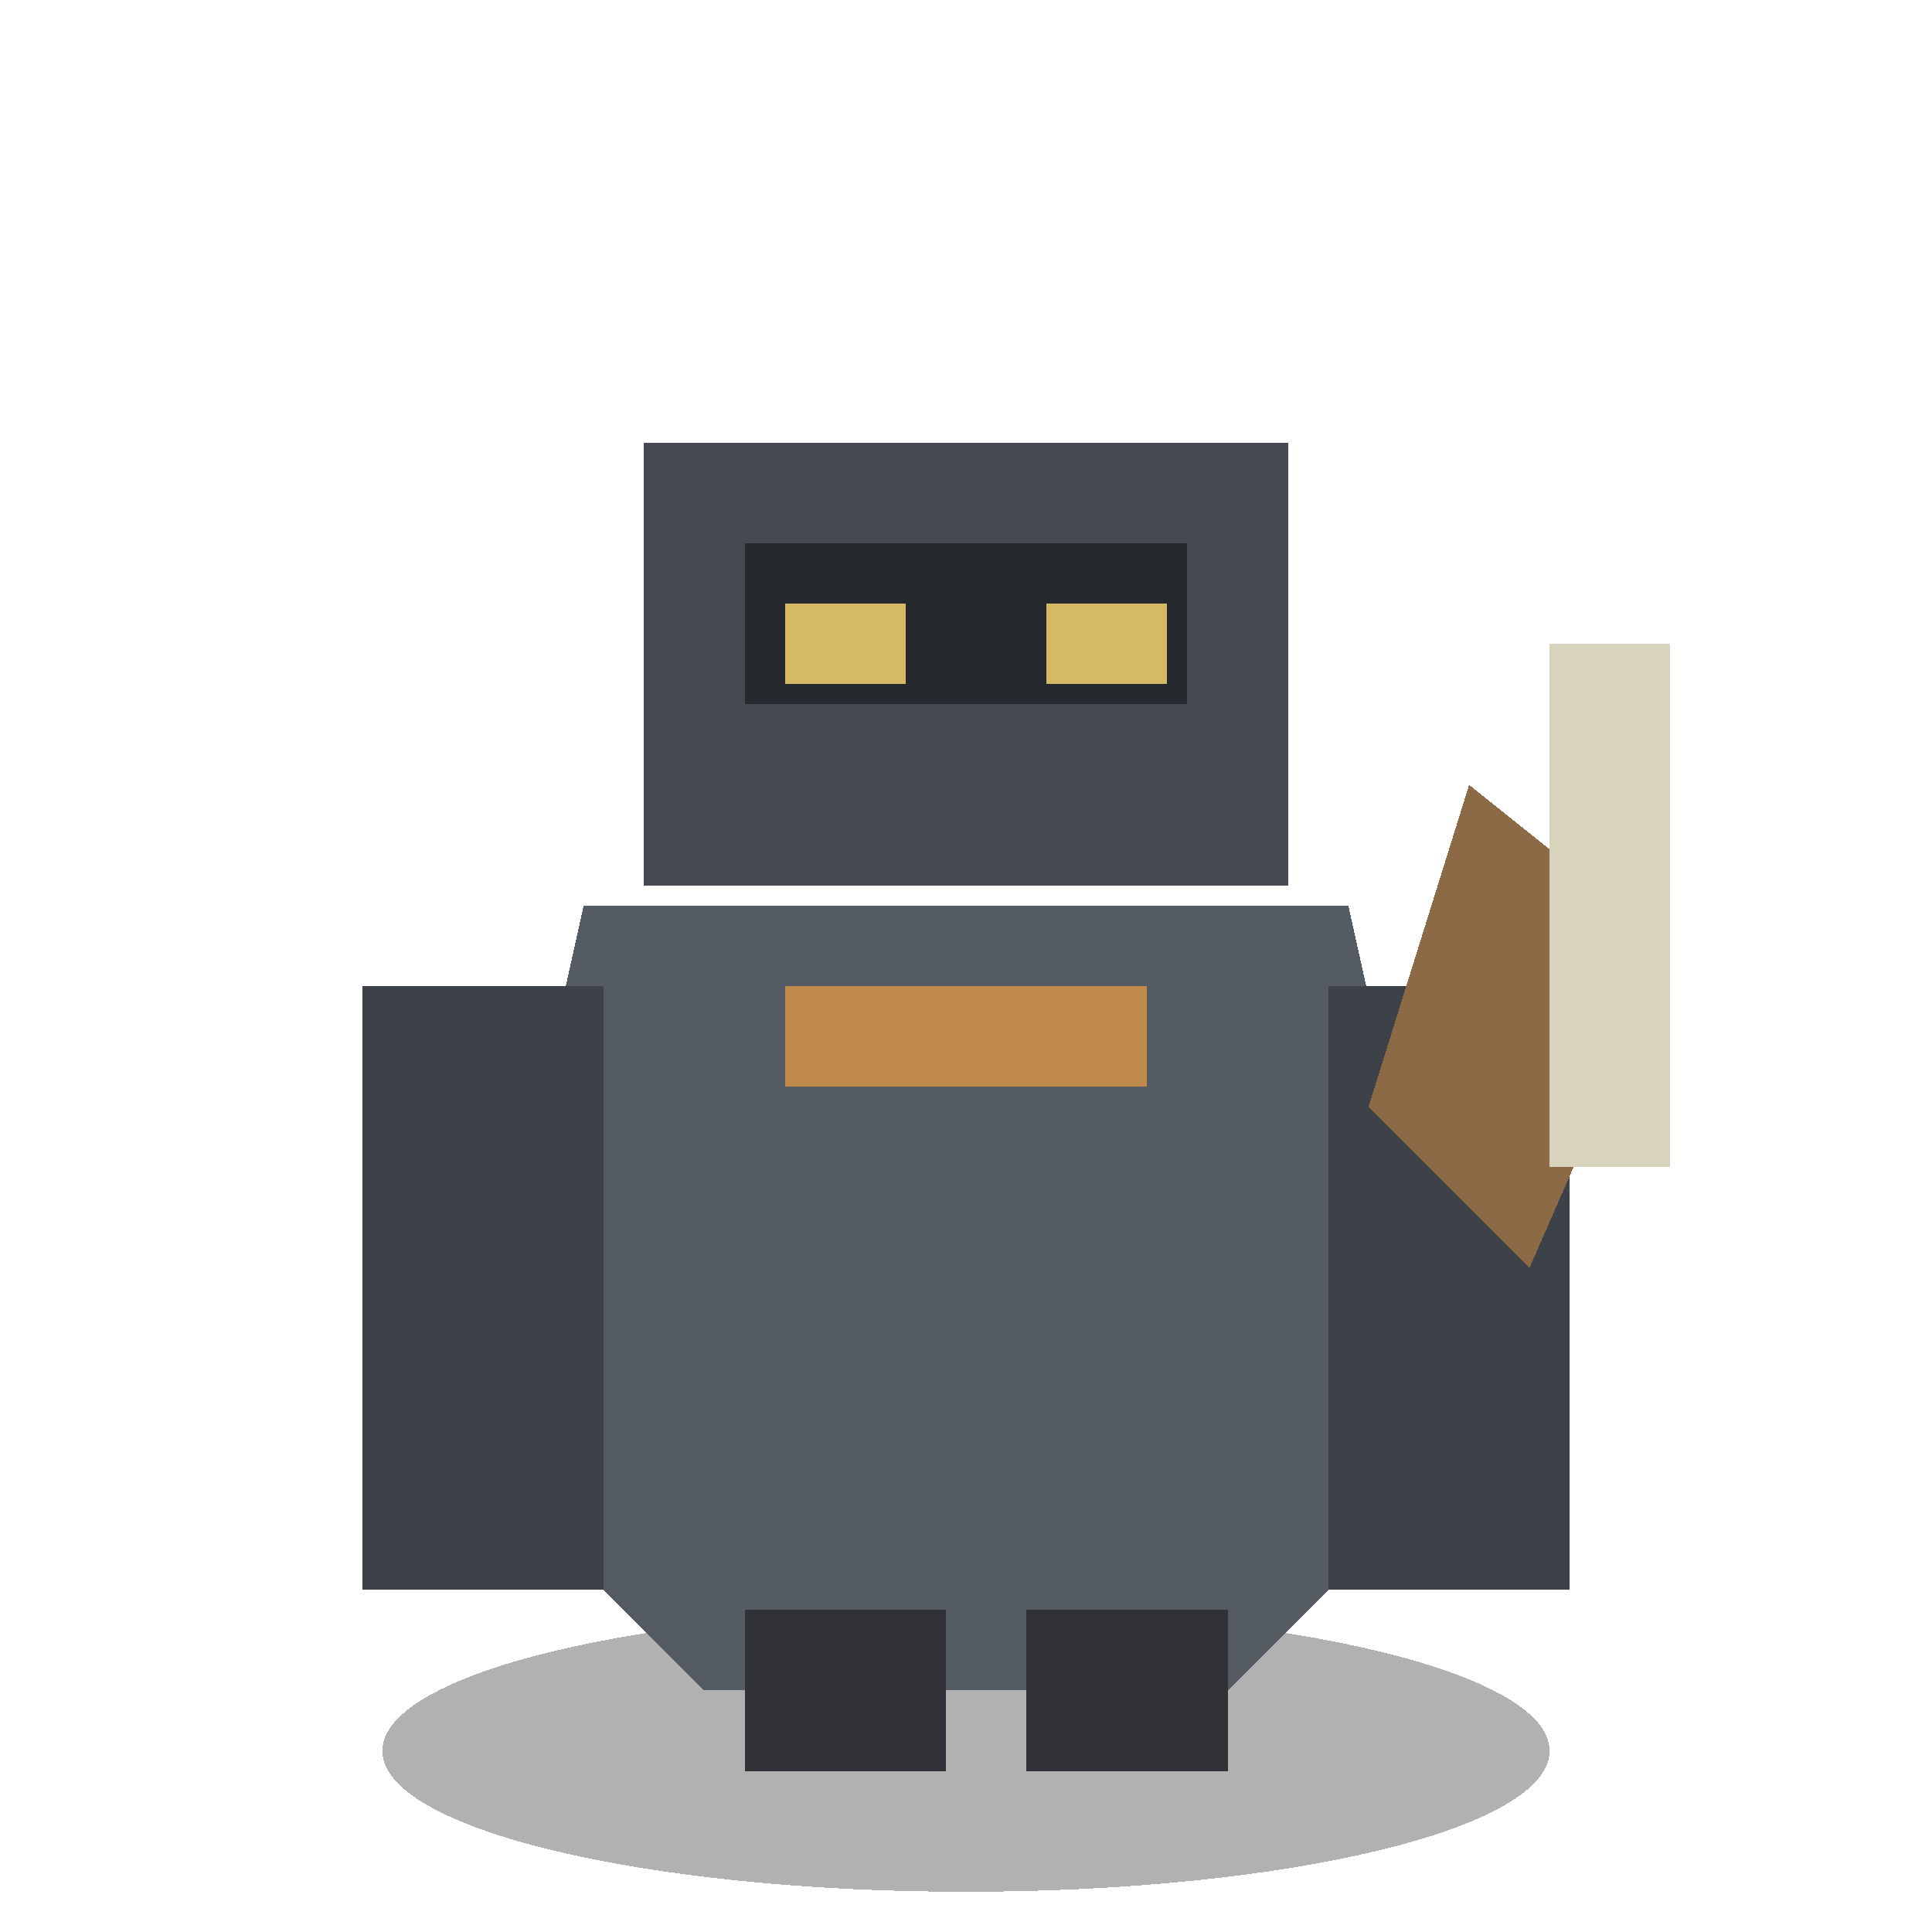
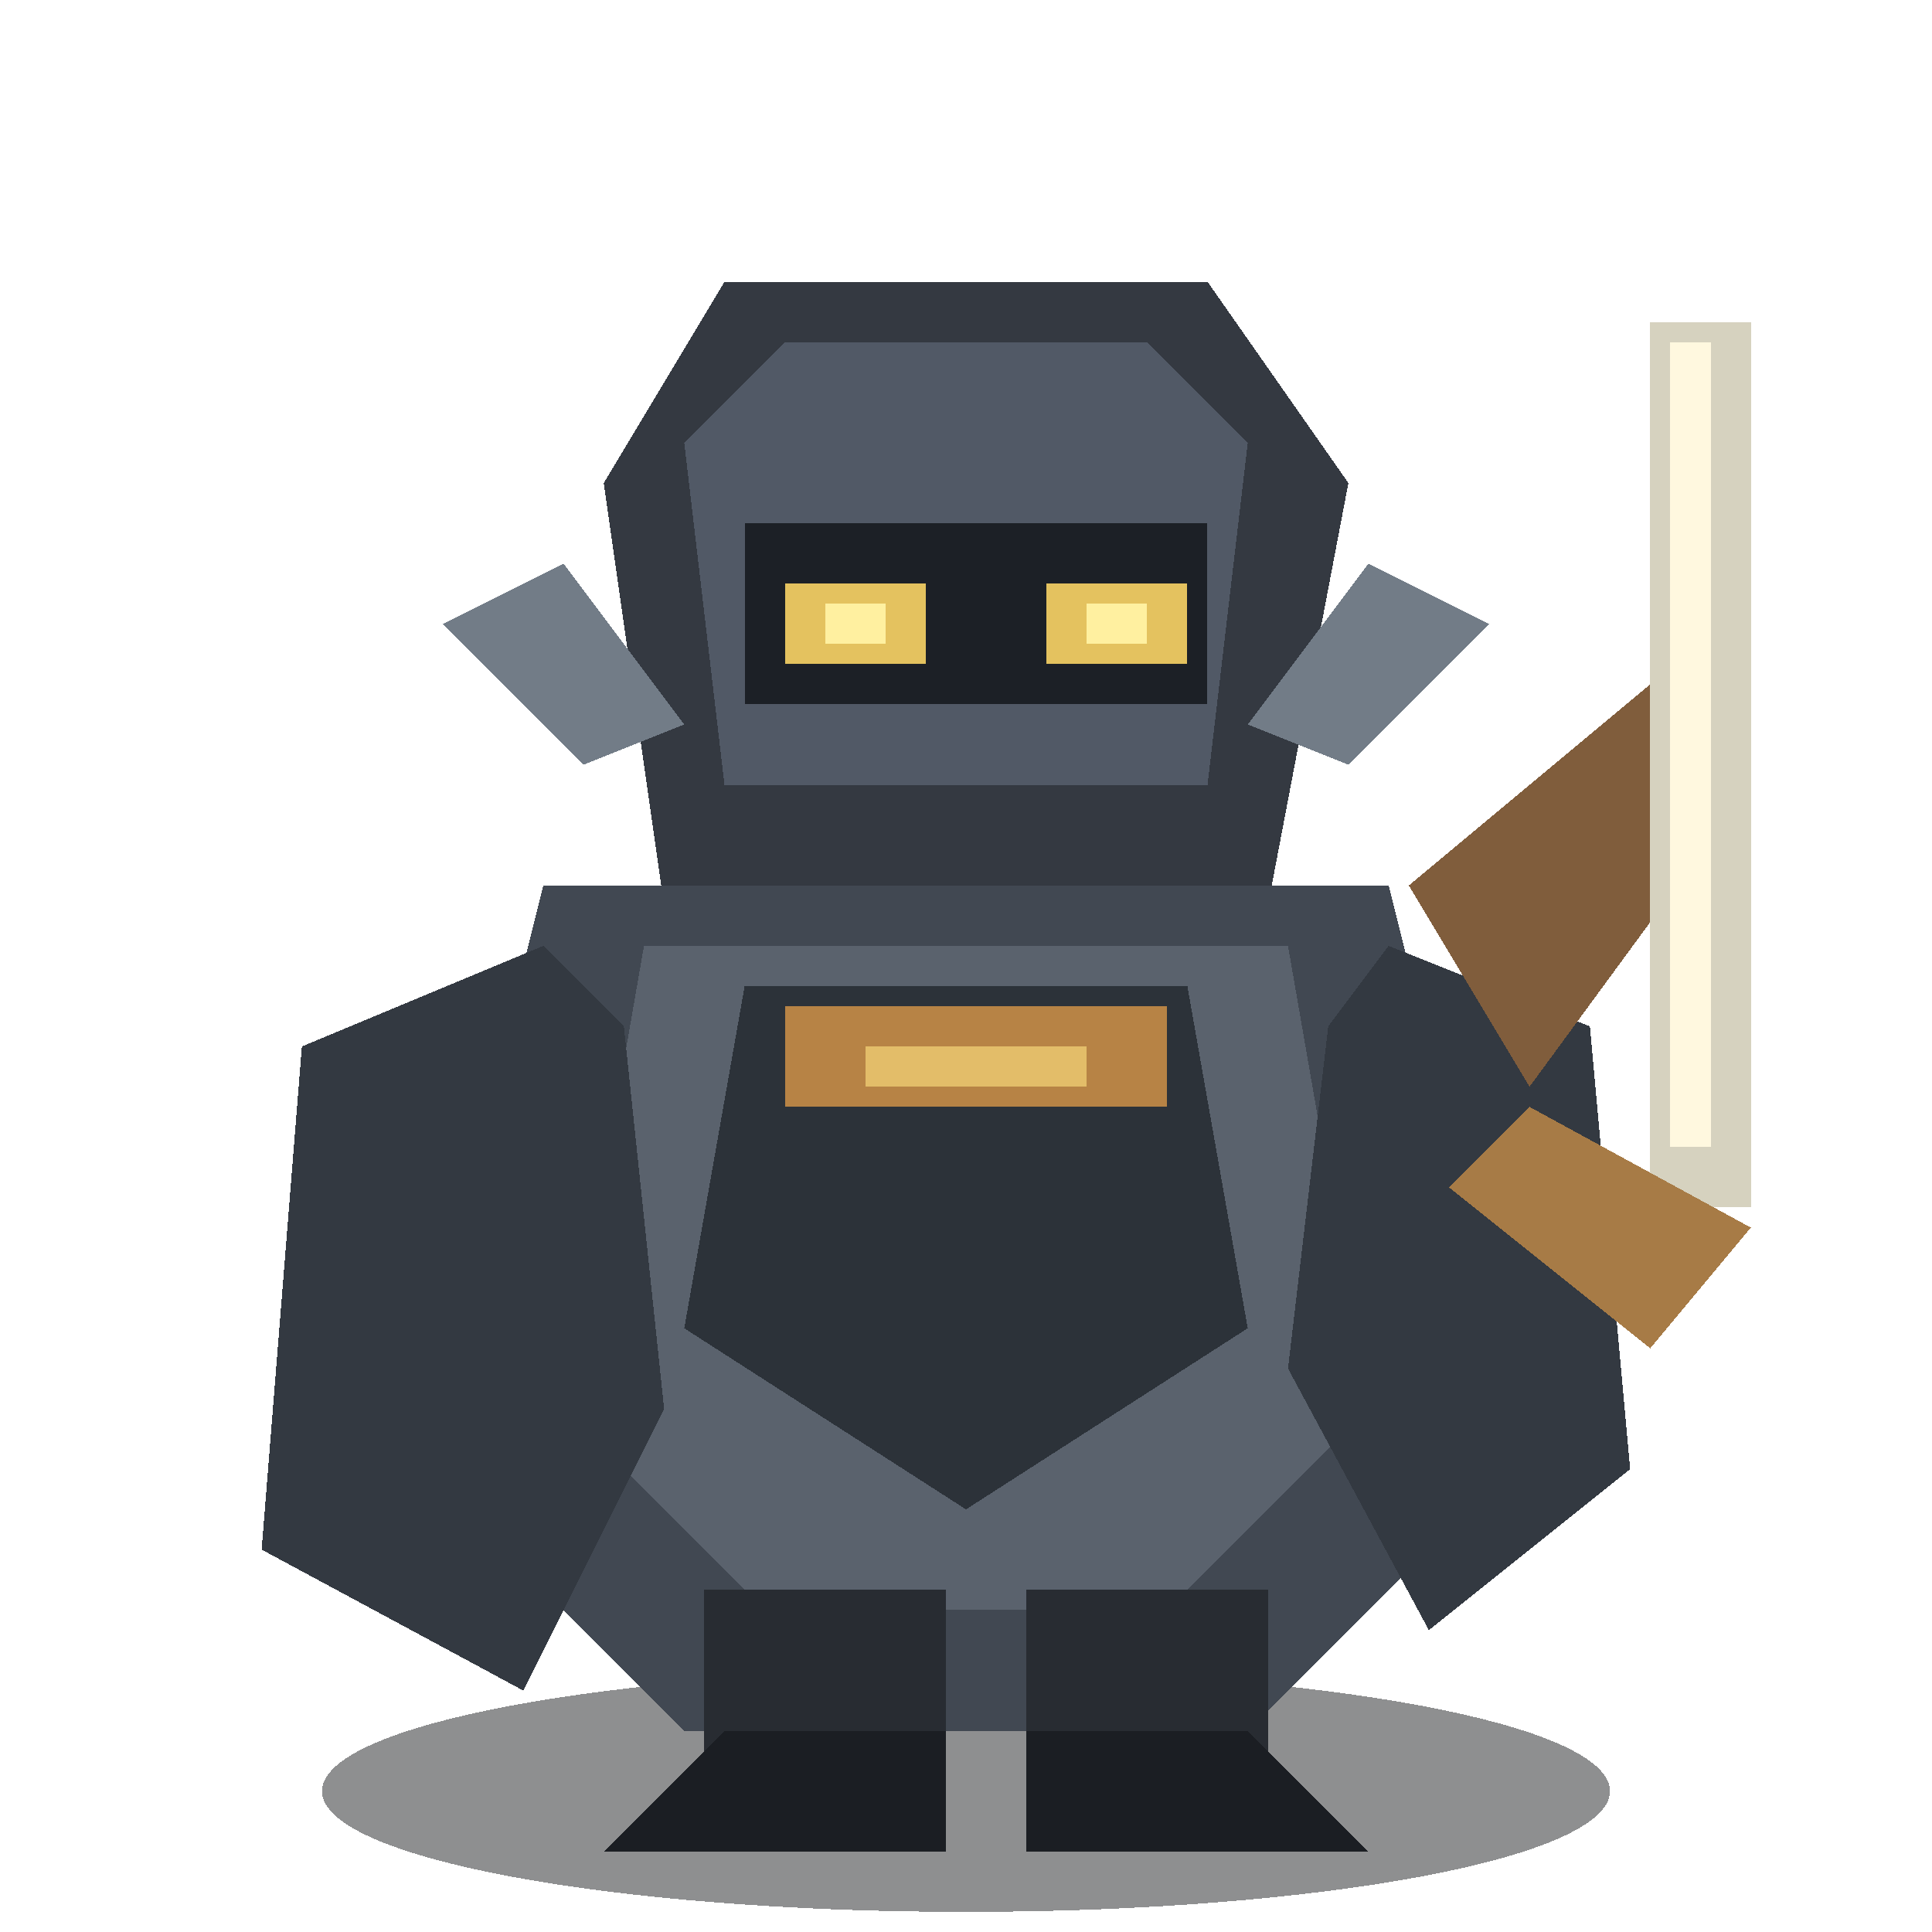
<svg xmlns="http://www.w3.org/2000/svg" width="96" height="96" viewBox="0 0 96 96" shape-rendering="crispEdges">
-   <ellipse cx="48" cy="87" rx="29" ry="7" fill="#211f20" opacity=".35" />
-   <rect x="32" y="22" width="32" height="22" fill="#454951" />
-   <path d="M29 45H67L73 72L61 84H35L23 72Z" fill="#555b63" />
-   <rect x="37" y="27" width="22" height="8" fill="#25292e" />
-   <rect x="39" y="30" width="6" height="4" fill="#d5b964" />
-   <rect x="52" y="30" width="6" height="4" fill="#d5b964" />
-   <rect x="18" y="49" width="12" height="30" fill="#3c4248" />
-   <rect x="66" y="49" width="12" height="30" fill="#3c4248" />
-   <rect x="37" y="80" width="10" height="8" fill="#303238" />
-   <rect x="51" y="80" width="10" height="8" fill="#303238" />
-   <path d="M73 39L83 47L76 63L68 55Z" fill="#8c6a45" />
-   <rect x="77" y="32" width="6" height="26" fill="#d8d3bc" />
-   <rect x="39" y="49" width="18" height="5" fill="#c08a4c" />
+   <ellipse cx="48" cy="89" rx="32" ry="6" fill="#121417" opacity=".48" />
+   <path d="M30 24L36 14H60L67 24L63 45H33Z" fill="#343941" />
+   <path d="M34 22L39 17H57L62 22L60 39H36Z" fill="#515966" />
+   <rect x="37" y="26" width="23" height="9" fill="#1c2026" />
+   <rect x="39" y="29" width="7" height="4" fill="#e4c25f" />
+   <rect x="52" y="29" width="7" height="4" fill="#e4c25f" />
+   <rect x="41" y="30" width="3" height="2" fill="#fff0a0" />
+   <rect x="54" y="30" width="3" height="2" fill="#fff0a0" />
+   <path d="M27 44H69L76 72L62 86H34L20 72Z" fill="#414852" />
+   <path d="M32 47H64L68 70L58 80H38L28 70Z" fill="#5a626d" />
+   <path d="M37 49H59L62 66L48 75L34 66Z" fill="#2c3239" />
+   <rect x="39" y="50" width="19" height="5" fill="#b78345" />
+   <rect x="43" y="52" width="11" height="2" fill="#e3bd69" />
+   <path d="M27 47L15 52L13 77L26 84L33 70L31 51Z" fill="#333941" />
+   <path d="M69 47L79 51L81 73L71 81L64 68L66 51Z" fill="#333941" />
+   <rect x="35" y="79" width="12" height="9" fill="#282c32" />
+   <rect x="51" y="79" width="12" height="9" fill="#282c32" />
+   <path d="M36 86L30 92H47L47 86ZM62 86L68 92H51L51 86Z" fill="#1b1e23" />
+   <path d="M70 44L82 34L87 39L76 54Z" fill="#805d3c" />
+   <path d="M82 16H87V60H82Z" fill="#d6d2bf" />
+   <path d="M83 17H85V57H83Z" fill="#fff8df" />
+   <path d="M76 55L87 61L82 67L72 59Z" fill="#a77b46" />
+   <path d="M29 38L22 31L28 28L34 36Z" fill="#727c87" />
+   <path d="M67 38L74 31L68 28L62 36Z" fill="#727c87" />
</svg>
